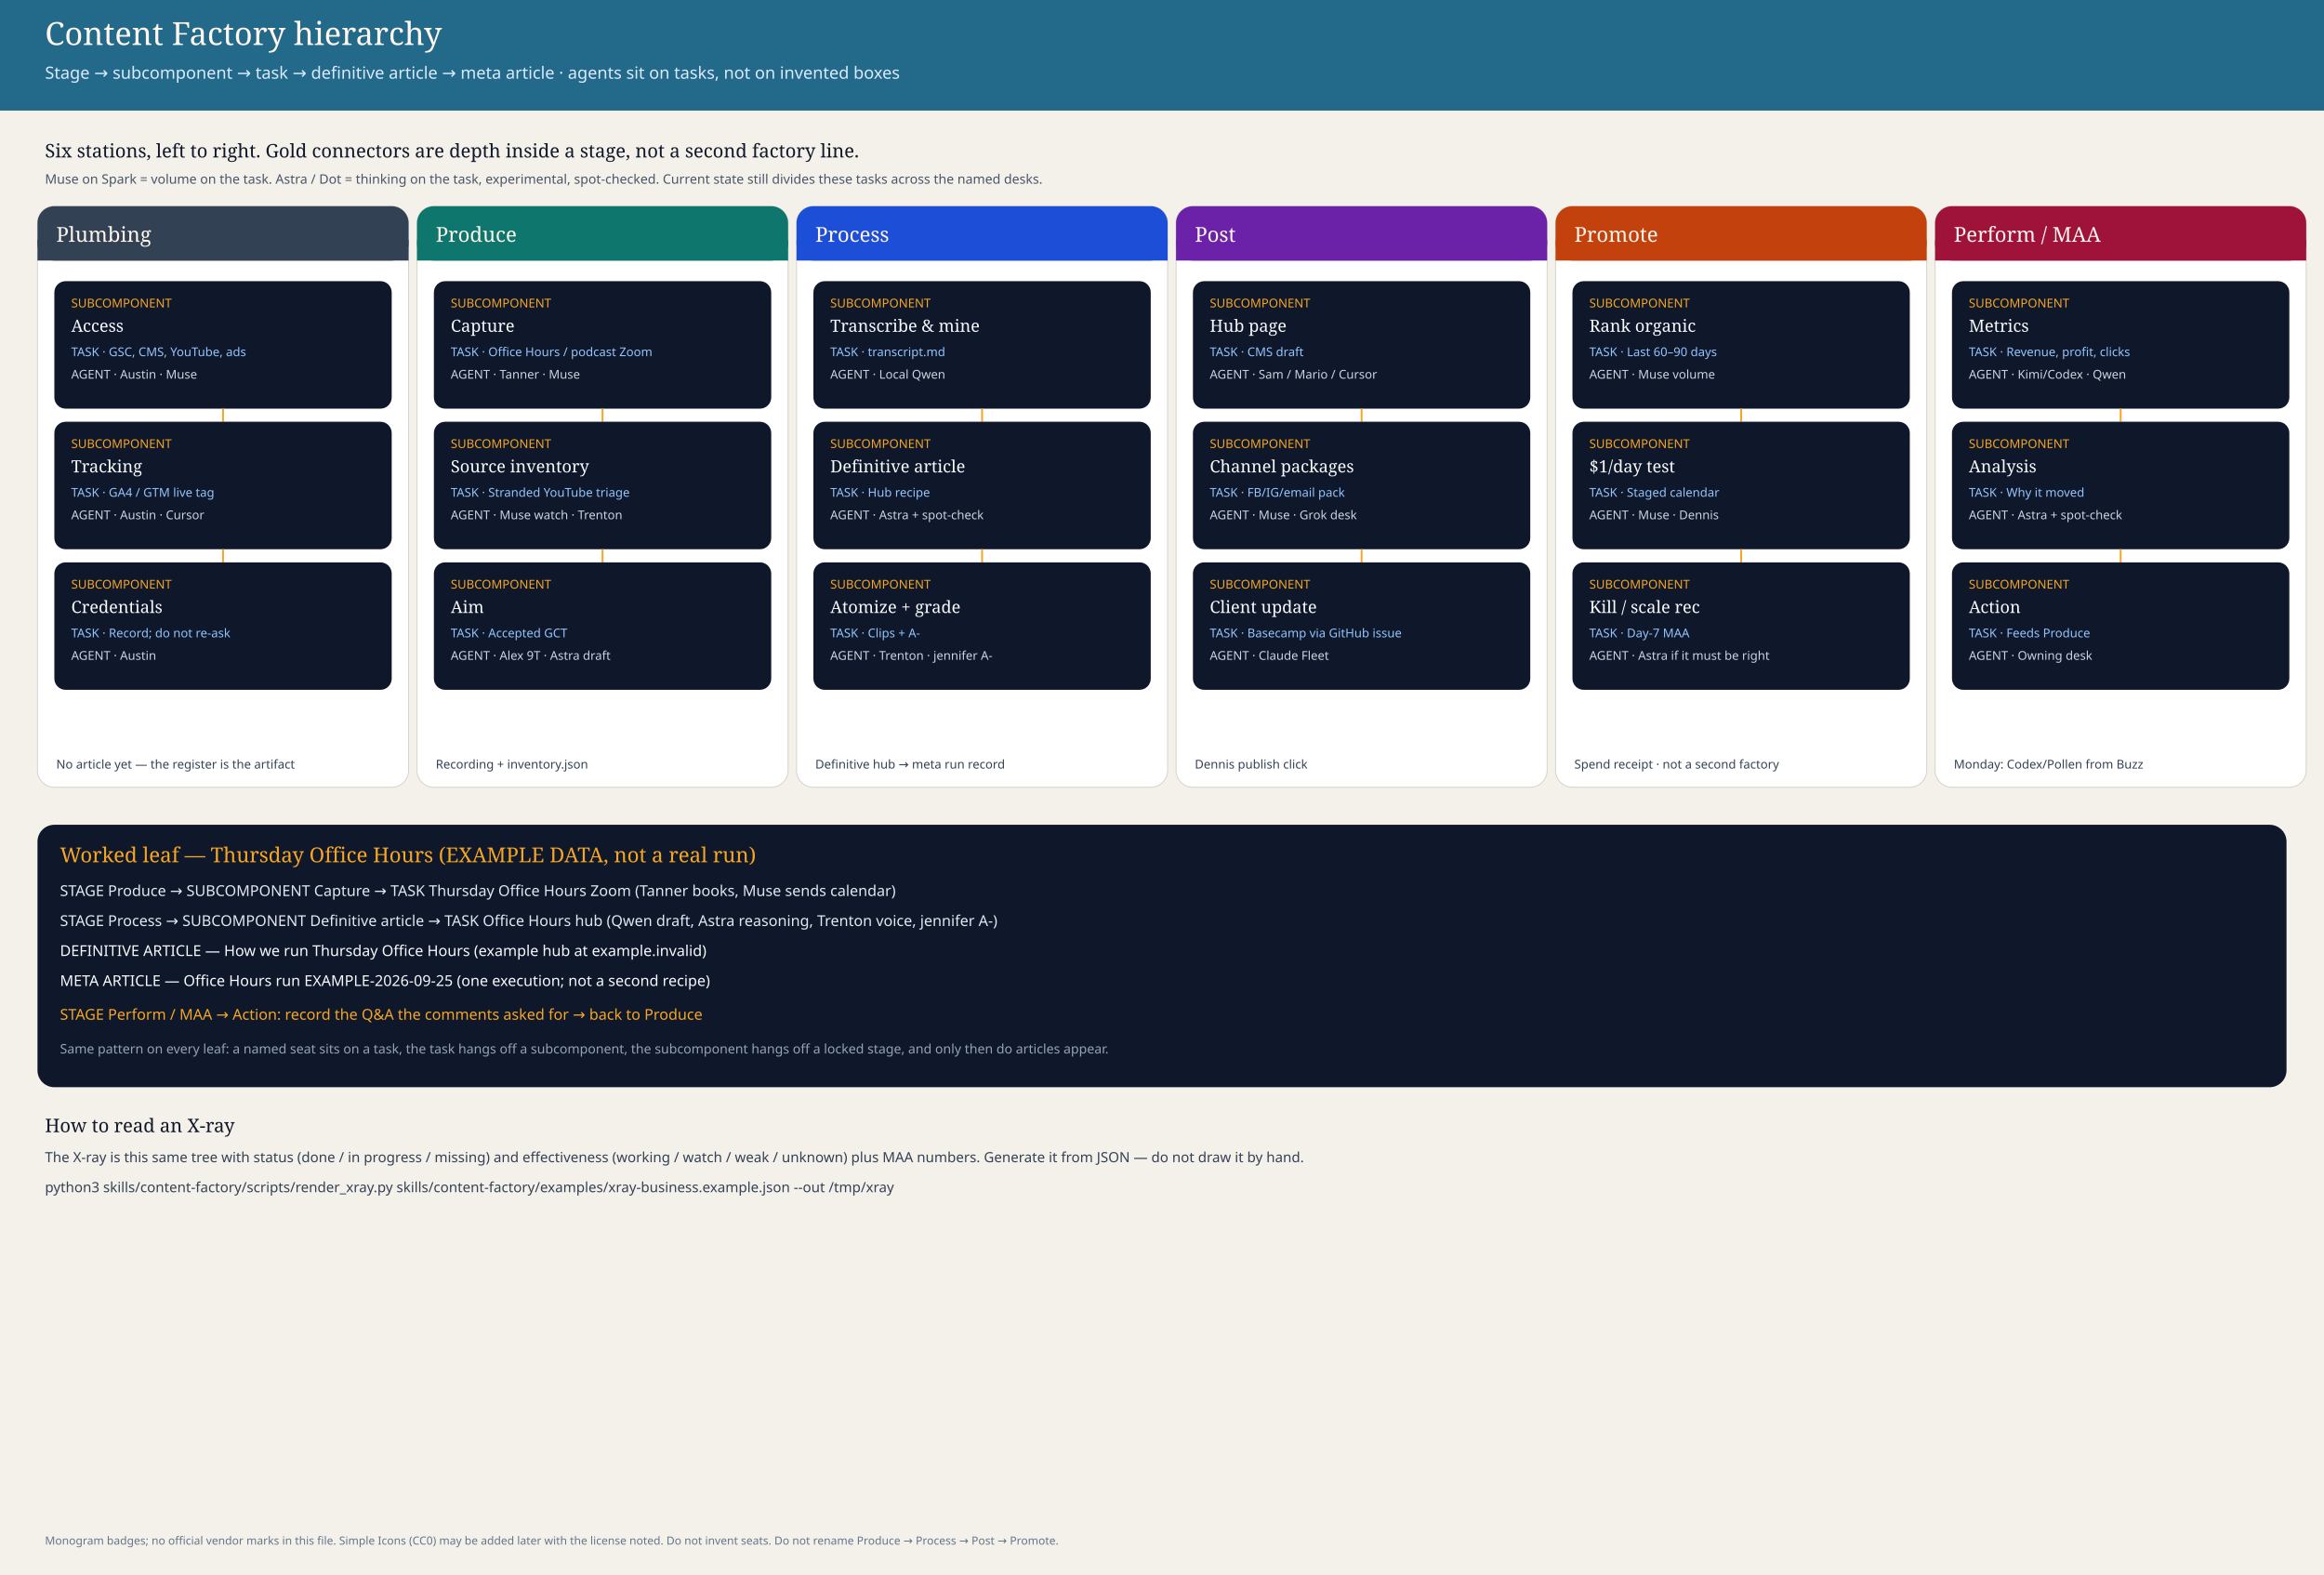
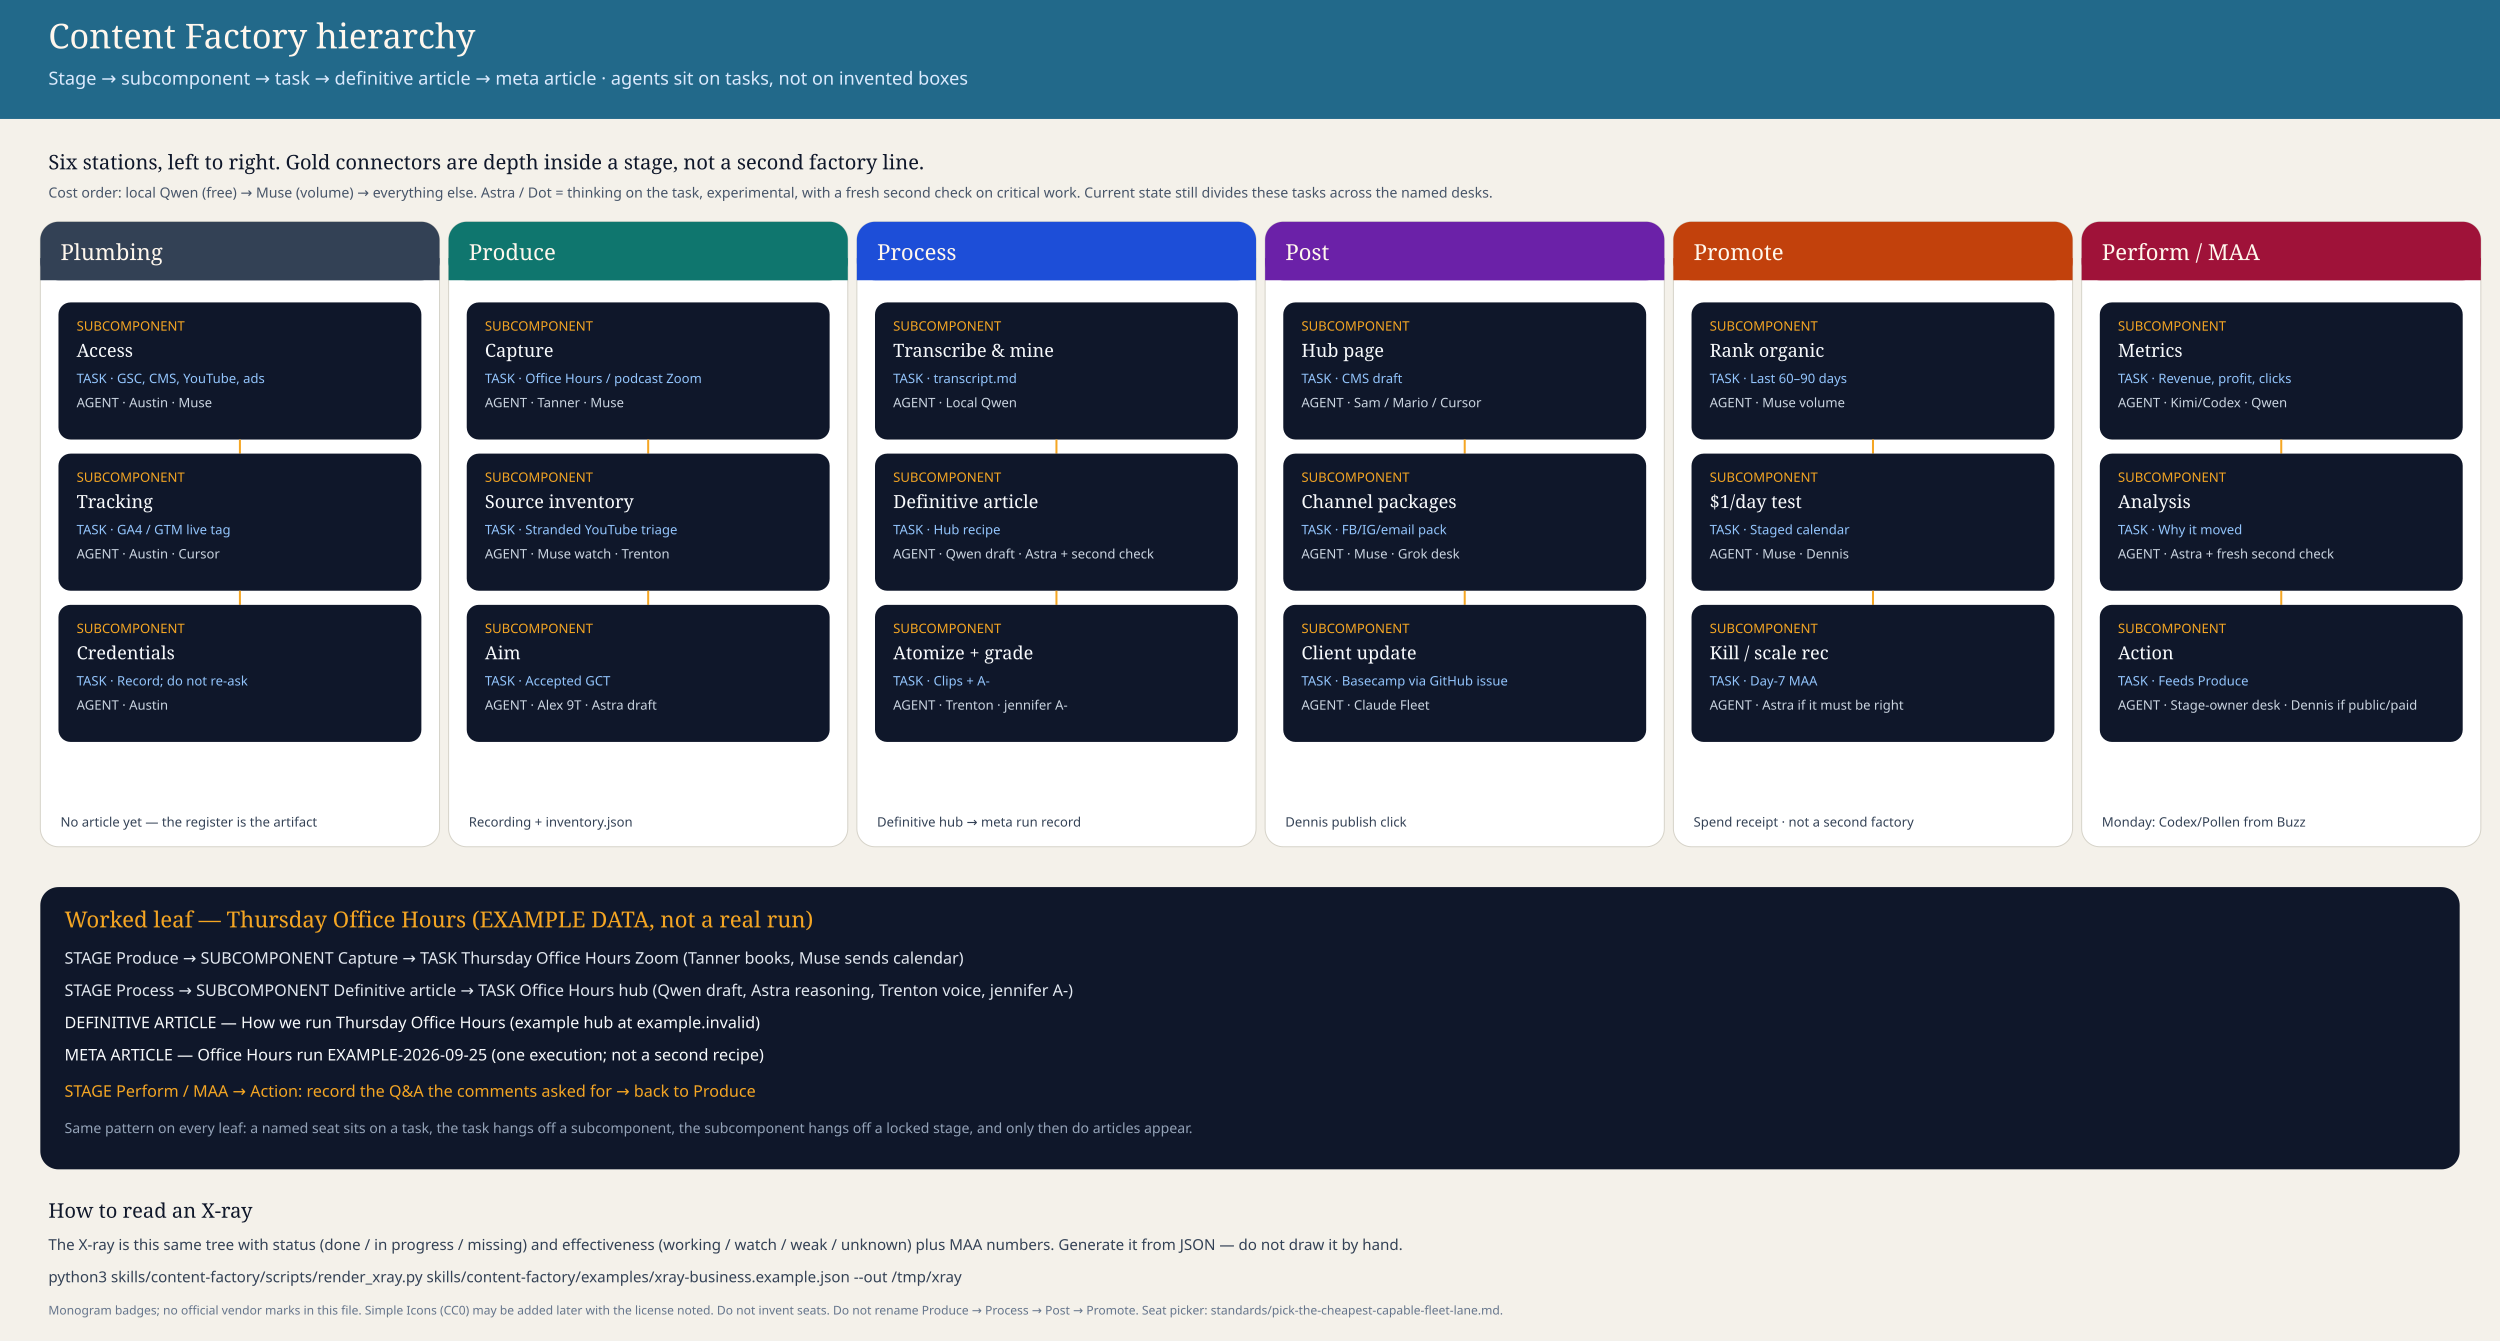
- <svg xmlns="http://www.w3.org/2000/svg" width="2480" height="1680" viewBox="0 0 2480 1680" role="img" aria-label="Content Factory hierarchy from stage to subcomponent to task to articles">
-   <rect width="2480" height="1680" fill="#F4F1EA" />
+ <svg xmlns="http://www.w3.org/2000/svg" width="2480" height="1330" viewBox="0 0 2480 1330" role="img" aria-label="Content Factory hierarchy from stage to subcomponent to task to articles">
+   <rect width="2480" height="1330" fill="#F4F1EA" />
  <rect x="0" y="0" width="2480" height="118" fill="#22698A" />
  <text x="48" y="48" fill="#FFF7ED" font-family="Georgia, serif" font-size="34">
    Content Factory hierarchy</text>
  <text x="48" y="84" fill="#DBEAFE" font-family="ui-sans-serif, sans-serif" font-size="18">
    Stage → subcomponent → task → definitive article → meta article · agents sit on tasks, not on invented boxes</text>
  <text x="48" y="168" fill="#0F172A" font-family="Georgia, serif" font-size="20">
    Six stations, left to right. Gold connectors are depth inside a stage, not a second factory line.</text>
  <text x="48" y="196" fill="#475569" font-family="ui-sans-serif, sans-serif" font-size="14">
-     Muse on Spark = volume on the task. Astra / Dot = thinking on the task, experimental, spot-checked.
-     Current state still divides these tasks across the named desks.</text>
+     Cost order: local Qwen (free) → Muse (volume) → everything else. Astra / Dot = thinking on the task, experimental,
+     with a fresh second check on critical work. Current state still divides these tasks across the named desks.</text>
  <rect x="40" y="220" width="396" height="620" rx="18" fill="#FFFFFF" stroke="#D6D3C9" />
  <rect x="40" y="220" width="396" height="58" rx="18" fill="#334155" />
  <rect x="40" y="256" width="396" height="22" fill="#334155" />
  <text x="60" y="258" fill="#FFF7ED" font-size="22" font-family="Georgia, serif">Plumbing</text>
  <rect x="58" y="300" width="360" height="136" rx="12" fill="#0F172A" />
  <text x="76" y="328" fill="#F5A623" font-size="13" font-family="ui-sans-serif, sans-serif">SUBCOMPONENT</text>
  <text x="76" y="354" fill="#F8FAFC" font-size="18" font-family="Georgia, serif">Access</text>
  <text x="76" y="380" fill="#93C5FD" font-size="13" font-family="ui-sans-serif, sans-serif">TASK · GSC, CMS, YouTube, ads</text>
  <text x="76" y="404" fill="#CBD5E1" font-size="13" font-family="ui-sans-serif, sans-serif">AGENT · Austin · Muse</text>
  <path d="M238 436 v14" stroke="#F5A623" stroke-width="2" />
  <rect x="58" y="450" width="360" height="136" rx="12" fill="#0F172A" />
  <text x="76" y="478" fill="#F5A623" font-size="13" font-family="ui-sans-serif, sans-serif">SUBCOMPONENT</text>
  <text x="76" y="504" fill="#F8FAFC" font-size="18" font-family="Georgia, serif">Tracking</text>
  <text x="76" y="530" fill="#93C5FD" font-size="13" font-family="ui-sans-serif, sans-serif">TASK · GA4 / GTM live tag</text>
  <text x="76" y="554" fill="#CBD5E1" font-size="13" font-family="ui-sans-serif, sans-serif">AGENT · Austin · Cursor</text>
  <path d="M238 586 v14" stroke="#F5A623" stroke-width="2" />
  <rect x="58" y="600" width="360" height="136" rx="12" fill="#0F172A" />
  <text x="76" y="628" fill="#F5A623" font-size="13" font-family="ui-sans-serif, sans-serif">SUBCOMPONENT</text>
  <text x="76" y="654" fill="#F8FAFC" font-size="18" font-family="Georgia, serif">Credentials</text>
  <text x="76" y="680" fill="#93C5FD" font-size="13" font-family="ui-sans-serif, sans-serif">TASK · Record; do not re-ask</text>
  <text x="76" y="704" fill="#CBD5E1" font-size="13" font-family="ui-sans-serif, sans-serif">AGENT · Austin</text>
  <text x="60" y="820" fill="#334155" font-size="13" font-family="ui-sans-serif, sans-serif">No article yet — the register is the artifact</text>
  <rect x="445" y="220" width="396" height="620" rx="18" fill="#FFFFFF" stroke="#D6D3C9" />
  <rect x="445" y="220" width="396" height="58" rx="18" fill="#0F766E" />
  <rect x="445" y="256" width="396" height="22" fill="#0F766E" />
  <text x="465" y="258" fill="#FFF7ED" font-size="22" font-family="Georgia, serif">Produce</text>
  <rect x="463" y="300" width="360" height="136" rx="12" fill="#0F172A" />
  <text x="481" y="328" fill="#F5A623" font-size="13" font-family="ui-sans-serif, sans-serif">SUBCOMPONENT</text>
  <text x="481" y="354" fill="#F8FAFC" font-size="18" font-family="Georgia, serif">Capture</text>
  <text x="481" y="380" fill="#93C5FD" font-size="13" font-family="ui-sans-serif, sans-serif">TASK · Office Hours / podcast Zoom</text>
  <text x="481" y="404" fill="#CBD5E1" font-size="13" font-family="ui-sans-serif, sans-serif">AGENT · Tanner · Muse</text>
  <path d="M643 436 v14" stroke="#F5A623" stroke-width="2" />
  <rect x="463" y="450" width="360" height="136" rx="12" fill="#0F172A" />
  <text x="481" y="478" fill="#F5A623" font-size="13" font-family="ui-sans-serif, sans-serif">SUBCOMPONENT</text>
  <text x="481" y="504" fill="#F8FAFC" font-size="18" font-family="Georgia, serif">Source inventory</text>
  <text x="481" y="530" fill="#93C5FD" font-size="13" font-family="ui-sans-serif, sans-serif">TASK · Stranded YouTube triage</text>
  <text x="481" y="554" fill="#CBD5E1" font-size="13" font-family="ui-sans-serif, sans-serif">AGENT · Muse watch · Trenton</text>
  <path d="M643 586 v14" stroke="#F5A623" stroke-width="2" />
  <rect x="463" y="600" width="360" height="136" rx="12" fill="#0F172A" />
  <text x="481" y="628" fill="#F5A623" font-size="13" font-family="ui-sans-serif, sans-serif">SUBCOMPONENT</text>
  <text x="481" y="654" fill="#F8FAFC" font-size="18" font-family="Georgia, serif">Aim</text>
  <text x="481" y="680" fill="#93C5FD" font-size="13" font-family="ui-sans-serif, sans-serif">TASK · Accepted GCT</text>
  <text x="481" y="704" fill="#CBD5E1" font-size="13" font-family="ui-sans-serif, sans-serif">AGENT · Alex 9T · Astra draft</text>
  <text x="465" y="820" fill="#334155" font-size="13" font-family="ui-sans-serif, sans-serif">Recording + inventory.json</text>
  <rect x="850" y="220" width="396" height="620" rx="18" fill="#FFFFFF" stroke="#D6D3C9" />
  <rect x="850" y="220" width="396" height="58" rx="18" fill="#1D4ED8" />
  <rect x="850" y="256" width="396" height="22" fill="#1D4ED8" />
  <text x="870" y="258" fill="#FFF7ED" font-size="22" font-family="Georgia, serif">Process</text>
  <rect x="868" y="300" width="360" height="136" rx="12" fill="#0F172A" />
  <text x="886" y="328" fill="#F5A623" font-size="13" font-family="ui-sans-serif, sans-serif">SUBCOMPONENT</text>
  <text x="886" y="354" fill="#F8FAFC" font-size="18" font-family="Georgia, serif">Transcribe &amp; mine</text>
  <text x="886" y="380" fill="#93C5FD" font-size="13" font-family="ui-sans-serif, sans-serif">TASK · transcript.md</text>
  <text x="886" y="404" fill="#CBD5E1" font-size="13" font-family="ui-sans-serif, sans-serif">AGENT · Local Qwen</text>
  <path d="M1048 436 v14" stroke="#F5A623" stroke-width="2" />
  <rect x="868" y="450" width="360" height="136" rx="12" fill="#0F172A" />
  <text x="886" y="478" fill="#F5A623" font-size="13" font-family="ui-sans-serif, sans-serif">SUBCOMPONENT</text>
  <text x="886" y="504" fill="#F8FAFC" font-size="18" font-family="Georgia, serif">Definitive article</text>
  <text x="886" y="530" fill="#93C5FD" font-size="13" font-family="ui-sans-serif, sans-serif">TASK · Hub recipe</text>
-   <text x="886" y="554" fill="#CBD5E1" font-size="13" font-family="ui-sans-serif, sans-serif">AGENT · Astra + spot-check</text>
+   <text x="886" y="554" fill="#CBD5E1" font-size="13" font-family="ui-sans-serif, sans-serif">AGENT · Qwen draft · Astra + second check</text>
  <path d="M1048 586 v14" stroke="#F5A623" stroke-width="2" />
  <rect x="868" y="600" width="360" height="136" rx="12" fill="#0F172A" />
  <text x="886" y="628" fill="#F5A623" font-size="13" font-family="ui-sans-serif, sans-serif">SUBCOMPONENT</text>
  <text x="886" y="654" fill="#F8FAFC" font-size="18" font-family="Georgia, serif">Atomize + grade</text>
  <text x="886" y="680" fill="#93C5FD" font-size="13" font-family="ui-sans-serif, sans-serif">TASK · Clips + A-</text>
  <text x="886" y="704" fill="#CBD5E1" font-size="13" font-family="ui-sans-serif, sans-serif">AGENT · Trenton · jennifer A-</text>
  <text x="870" y="820" fill="#334155" font-size="13" font-family="ui-sans-serif, sans-serif">Definitive hub  →  meta run record</text>
  <rect x="1255" y="220" width="396" height="620" rx="18" fill="#FFFFFF" stroke="#D6D3C9" />
  <rect x="1255" y="220" width="396" height="58" rx="18" fill="#6B21A8" />
  <rect x="1255" y="256" width="396" height="22" fill="#6B21A8" />
  <text x="1275" y="258" fill="#FFF7ED" font-size="22" font-family="Georgia, serif">Post</text>
  <rect x="1273" y="300" width="360" height="136" rx="12" fill="#0F172A" />
  <text x="1291" y="328" fill="#F5A623" font-size="13" font-family="ui-sans-serif, sans-serif">SUBCOMPONENT</text>
  <text x="1291" y="354" fill="#F8FAFC" font-size="18" font-family="Georgia, serif">Hub page</text>
  <text x="1291" y="380" fill="#93C5FD" font-size="13" font-family="ui-sans-serif, sans-serif">TASK · CMS draft</text>
  <text x="1291" y="404" fill="#CBD5E1" font-size="13" font-family="ui-sans-serif, sans-serif">AGENT · Sam / Mario / Cursor</text>
  <path d="M1453 436 v14" stroke="#F5A623" stroke-width="2" />
  <rect x="1273" y="450" width="360" height="136" rx="12" fill="#0F172A" />
  <text x="1291" y="478" fill="#F5A623" font-size="13" font-family="ui-sans-serif, sans-serif">SUBCOMPONENT</text>
  <text x="1291" y="504" fill="#F8FAFC" font-size="18" font-family="Georgia, serif">Channel packages</text>
  <text x="1291" y="530" fill="#93C5FD" font-size="13" font-family="ui-sans-serif, sans-serif">TASK · FB/IG/email pack</text>
  <text x="1291" y="554" fill="#CBD5E1" font-size="13" font-family="ui-sans-serif, sans-serif">AGENT · Muse · Grok desk</text>
  <path d="M1453 586 v14" stroke="#F5A623" stroke-width="2" />
  <rect x="1273" y="600" width="360" height="136" rx="12" fill="#0F172A" />
  <text x="1291" y="628" fill="#F5A623" font-size="13" font-family="ui-sans-serif, sans-serif">SUBCOMPONENT</text>
  <text x="1291" y="654" fill="#F8FAFC" font-size="18" font-family="Georgia, serif">Client update</text>
  <text x="1291" y="680" fill="#93C5FD" font-size="13" font-family="ui-sans-serif, sans-serif">TASK · Basecamp via GitHub issue</text>
  <text x="1291" y="704" fill="#CBD5E1" font-size="13" font-family="ui-sans-serif, sans-serif">AGENT · Claude Fleet</text>
  <text x="1275" y="820" fill="#334155" font-size="13" font-family="ui-sans-serif, sans-serif">Dennis publish click</text>
  <rect x="1660" y="220" width="396" height="620" rx="18" fill="#FFFFFF" stroke="#D6D3C9" />
  <rect x="1660" y="220" width="396" height="58" rx="18" fill="#C2410C" />
  <rect x="1660" y="256" width="396" height="22" fill="#C2410C" />
  <text x="1680" y="258" fill="#FFF7ED" font-size="22" font-family="Georgia, serif">Promote</text>
  <rect x="1678" y="300" width="360" height="136" rx="12" fill="#0F172A" />
  <text x="1696" y="328" fill="#F5A623" font-size="13" font-family="ui-sans-serif, sans-serif">SUBCOMPONENT</text>
  <text x="1696" y="354" fill="#F8FAFC" font-size="18" font-family="Georgia, serif">Rank organic</text>
  <text x="1696" y="380" fill="#93C5FD" font-size="13" font-family="ui-sans-serif, sans-serif">TASK · Last 60–90 days</text>
  <text x="1696" y="404" fill="#CBD5E1" font-size="13" font-family="ui-sans-serif, sans-serif">AGENT · Muse volume</text>
  <path d="M1858 436 v14" stroke="#F5A623" stroke-width="2" />
  <rect x="1678" y="450" width="360" height="136" rx="12" fill="#0F172A" />
  <text x="1696" y="478" fill="#F5A623" font-size="13" font-family="ui-sans-serif, sans-serif">SUBCOMPONENT</text>
  <text x="1696" y="504" fill="#F8FAFC" font-size="18" font-family="Georgia, serif">$1/day test</text>
  <text x="1696" y="530" fill="#93C5FD" font-size="13" font-family="ui-sans-serif, sans-serif">TASK · Staged calendar</text>
  <text x="1696" y="554" fill="#CBD5E1" font-size="13" font-family="ui-sans-serif, sans-serif">AGENT · Muse · Dennis</text>
  <path d="M1858 586 v14" stroke="#F5A623" stroke-width="2" />
  <rect x="1678" y="600" width="360" height="136" rx="12" fill="#0F172A" />
  <text x="1696" y="628" fill="#F5A623" font-size="13" font-family="ui-sans-serif, sans-serif">SUBCOMPONENT</text>
  <text x="1696" y="654" fill="#F8FAFC" font-size="18" font-family="Georgia, serif">Kill / scale rec</text>
  <text x="1696" y="680" fill="#93C5FD" font-size="13" font-family="ui-sans-serif, sans-serif">TASK · Day-7 MAA</text>
  <text x="1696" y="704" fill="#CBD5E1" font-size="13" font-family="ui-sans-serif, sans-serif">AGENT · Astra if it must be right</text>
  <text x="1680" y="820" fill="#334155" font-size="13" font-family="ui-sans-serif, sans-serif">Spend receipt · not a second factory</text>
  <rect x="2065" y="220" width="396" height="620" rx="18" fill="#FFFFFF" stroke="#D6D3C9" />
  <rect x="2065" y="220" width="396" height="58" rx="18" fill="#9F1239" />
  <rect x="2065" y="256" width="396" height="22" fill="#9F1239" />
  <text x="2085" y="258" fill="#FFF7ED" font-size="22" font-family="Georgia, serif">Perform / MAA</text>
  <rect x="2083" y="300" width="360" height="136" rx="12" fill="#0F172A" />
  <text x="2101" y="328" fill="#F5A623" font-size="13" font-family="ui-sans-serif, sans-serif">SUBCOMPONENT</text>
  <text x="2101" y="354" fill="#F8FAFC" font-size="18" font-family="Georgia, serif">Metrics</text>
  <text x="2101" y="380" fill="#93C5FD" font-size="13" font-family="ui-sans-serif, sans-serif">TASK · Revenue, profit, clicks</text>
  <text x="2101" y="404" fill="#CBD5E1" font-size="13" font-family="ui-sans-serif, sans-serif">AGENT · Kimi/Codex · Qwen</text>
  <path d="M2263 436 v14" stroke="#F5A623" stroke-width="2" />
  <rect x="2083" y="450" width="360" height="136" rx="12" fill="#0F172A" />
  <text x="2101" y="478" fill="#F5A623" font-size="13" font-family="ui-sans-serif, sans-serif">SUBCOMPONENT</text>
  <text x="2101" y="504" fill="#F8FAFC" font-size="18" font-family="Georgia, serif">Analysis</text>
  <text x="2101" y="530" fill="#93C5FD" font-size="13" font-family="ui-sans-serif, sans-serif">TASK · Why it moved</text>
-   <text x="2101" y="554" fill="#CBD5E1" font-size="13" font-family="ui-sans-serif, sans-serif">AGENT · Astra + spot-check</text>
+   <text x="2101" y="554" fill="#CBD5E1" font-size="13" font-family="ui-sans-serif, sans-serif">AGENT · Astra + fresh second check</text>
  <path d="M2263 586 v14" stroke="#F5A623" stroke-width="2" />
  <rect x="2083" y="600" width="360" height="136" rx="12" fill="#0F172A" />
  <text x="2101" y="628" fill="#F5A623" font-size="13" font-family="ui-sans-serif, sans-serif">SUBCOMPONENT</text>
  <text x="2101" y="654" fill="#F8FAFC" font-size="18" font-family="Georgia, serif">Action</text>
  <text x="2101" y="680" fill="#93C5FD" font-size="13" font-family="ui-sans-serif, sans-serif">TASK · Feeds Produce</text>
-   <text x="2101" y="704" fill="#CBD5E1" font-size="13" font-family="ui-sans-serif, sans-serif">AGENT · Owning desk</text>
+   <text x="2101" y="704" fill="#CBD5E1" font-size="13" font-family="ui-sans-serif, sans-serif">AGENT · Stage-owner desk · Dennis if public/paid</text>
  <text x="2085" y="820" fill="#334155" font-size="13" font-family="ui-sans-serif, sans-serif">Monday: Codex/Pollen from Buzz</text>
  <rect x="40" y="880" width="2400" height="280" rx="18" fill="#0F172A" />
  <text x="64" y="920" fill="#F5A623" font-family="Georgia, serif" font-size="22">
        Worked leaf — Thursday Office Hours (EXAMPLE DATA, not a real run)</text>
  <text x="64" y="956" fill="#E2E8F0" font-family="ui-sans-serif, sans-serif" font-size="16">
        STAGE Produce → SUBCOMPONENT Capture → TASK Thursday Office Hours Zoom (Tanner books, Muse sends calendar)</text>
  <text x="64" y="988" fill="#E2E8F0" font-family="ui-sans-serif, sans-serif" font-size="16">
        STAGE Process → SUBCOMPONENT Definitive article → TASK Office Hours hub (Qwen draft, Astra reasoning, Trenton voice, jennifer A-)</text>
  <text x="64" y="1020" fill="#F8FAFC" font-family="ui-sans-serif, sans-serif" font-size="16">
        DEFINITIVE ARTICLE — How we run Thursday Office Hours (example hub at example.invalid)</text>
  <text x="64" y="1052" fill="#F8FAFC" font-family="ui-sans-serif, sans-serif" font-size="16">
        META ARTICLE — Office Hours run EXAMPLE-2026-09-25 (one execution; not a second recipe)</text>
  <text x="64" y="1088" fill="#F5A623" font-family="ui-sans-serif, sans-serif" font-size="16">
        STAGE Perform / MAA → Action: record the Q&amp;A the comments asked for → back to Produce</text>
  <text x="64" y="1124" fill="#94A3B8" font-family="ui-sans-serif, sans-serif" font-size="14">
        Same pattern on every leaf: a named seat sits on a task, the task hangs off a subcomponent,
        the subcomponent hangs off a locked stage, and only then do articles appear.</text>
  <text x="48" y="1208" fill="#0F172A" font-family="Georgia, serif" font-size="20">How to read an X-ray</text>
  <text x="48" y="1240" fill="#334155" font-family="ui-sans-serif, sans-serif" font-size="15">
    The X-ray is this same tree with status (done / in progress / missing) and effectiveness
    (working / watch / weak / unknown) plus MAA numbers. Generate it from JSON — do not draw it by hand.</text>
  <text x="48" y="1272" fill="#334155" font-family="ui-sans-serif, sans-serif" font-size="15">
    python3 skills/content-factory/scripts/render_xray.py skills/content-factory/examples/xray-business.example.json --out /tmp/xray</text>
-   <text x="48" y="1648" fill="#64748B" font-family="ui-sans-serif, sans-serif" font-size="12">
+   <text x="48" y="1304" fill="#64748B" font-family="ui-sans-serif, sans-serif" font-size="12">
    Monogram badges; no official vendor marks in this file. Simple Icons (CC0) may be added later with the license noted.
-     Do not invent seats. Do not rename Produce → Process → Post → Promote.</text>
+     Do not invent seats. Do not rename Produce → Process → Post → Promote. Seat picker: standards/pick-the-cheapest-capable-fleet-lane.md.</text>
</svg>
